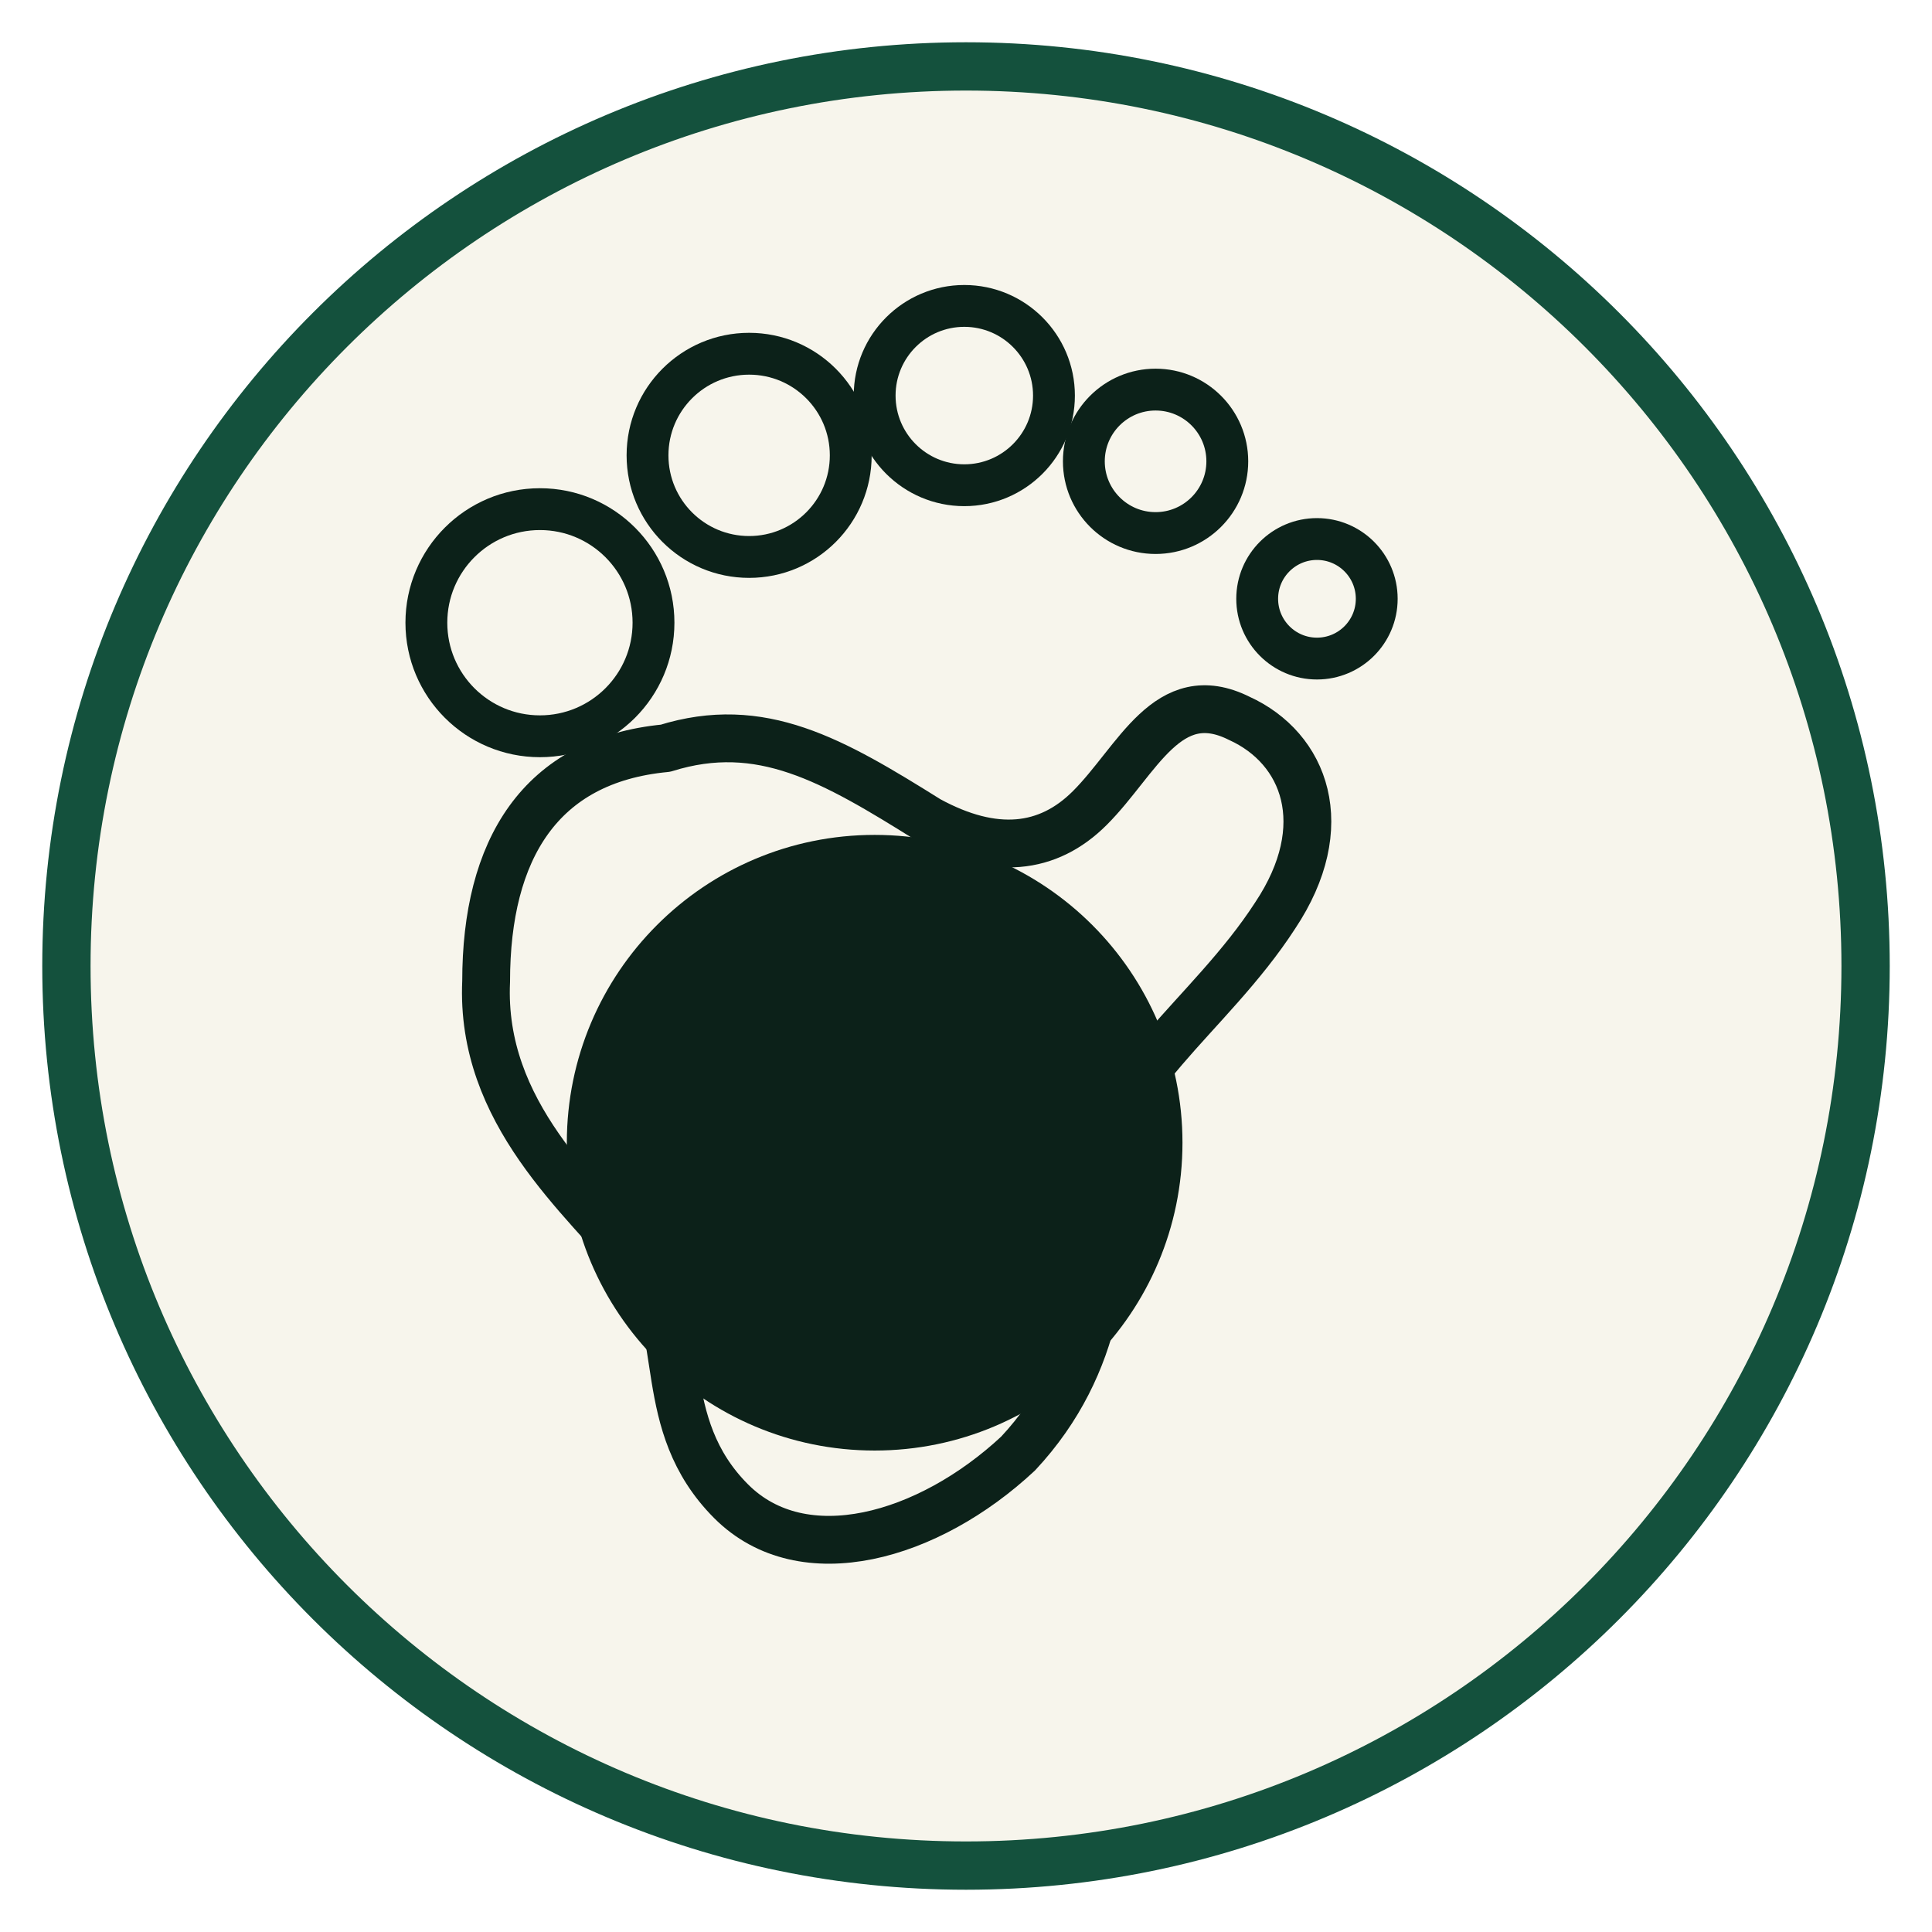
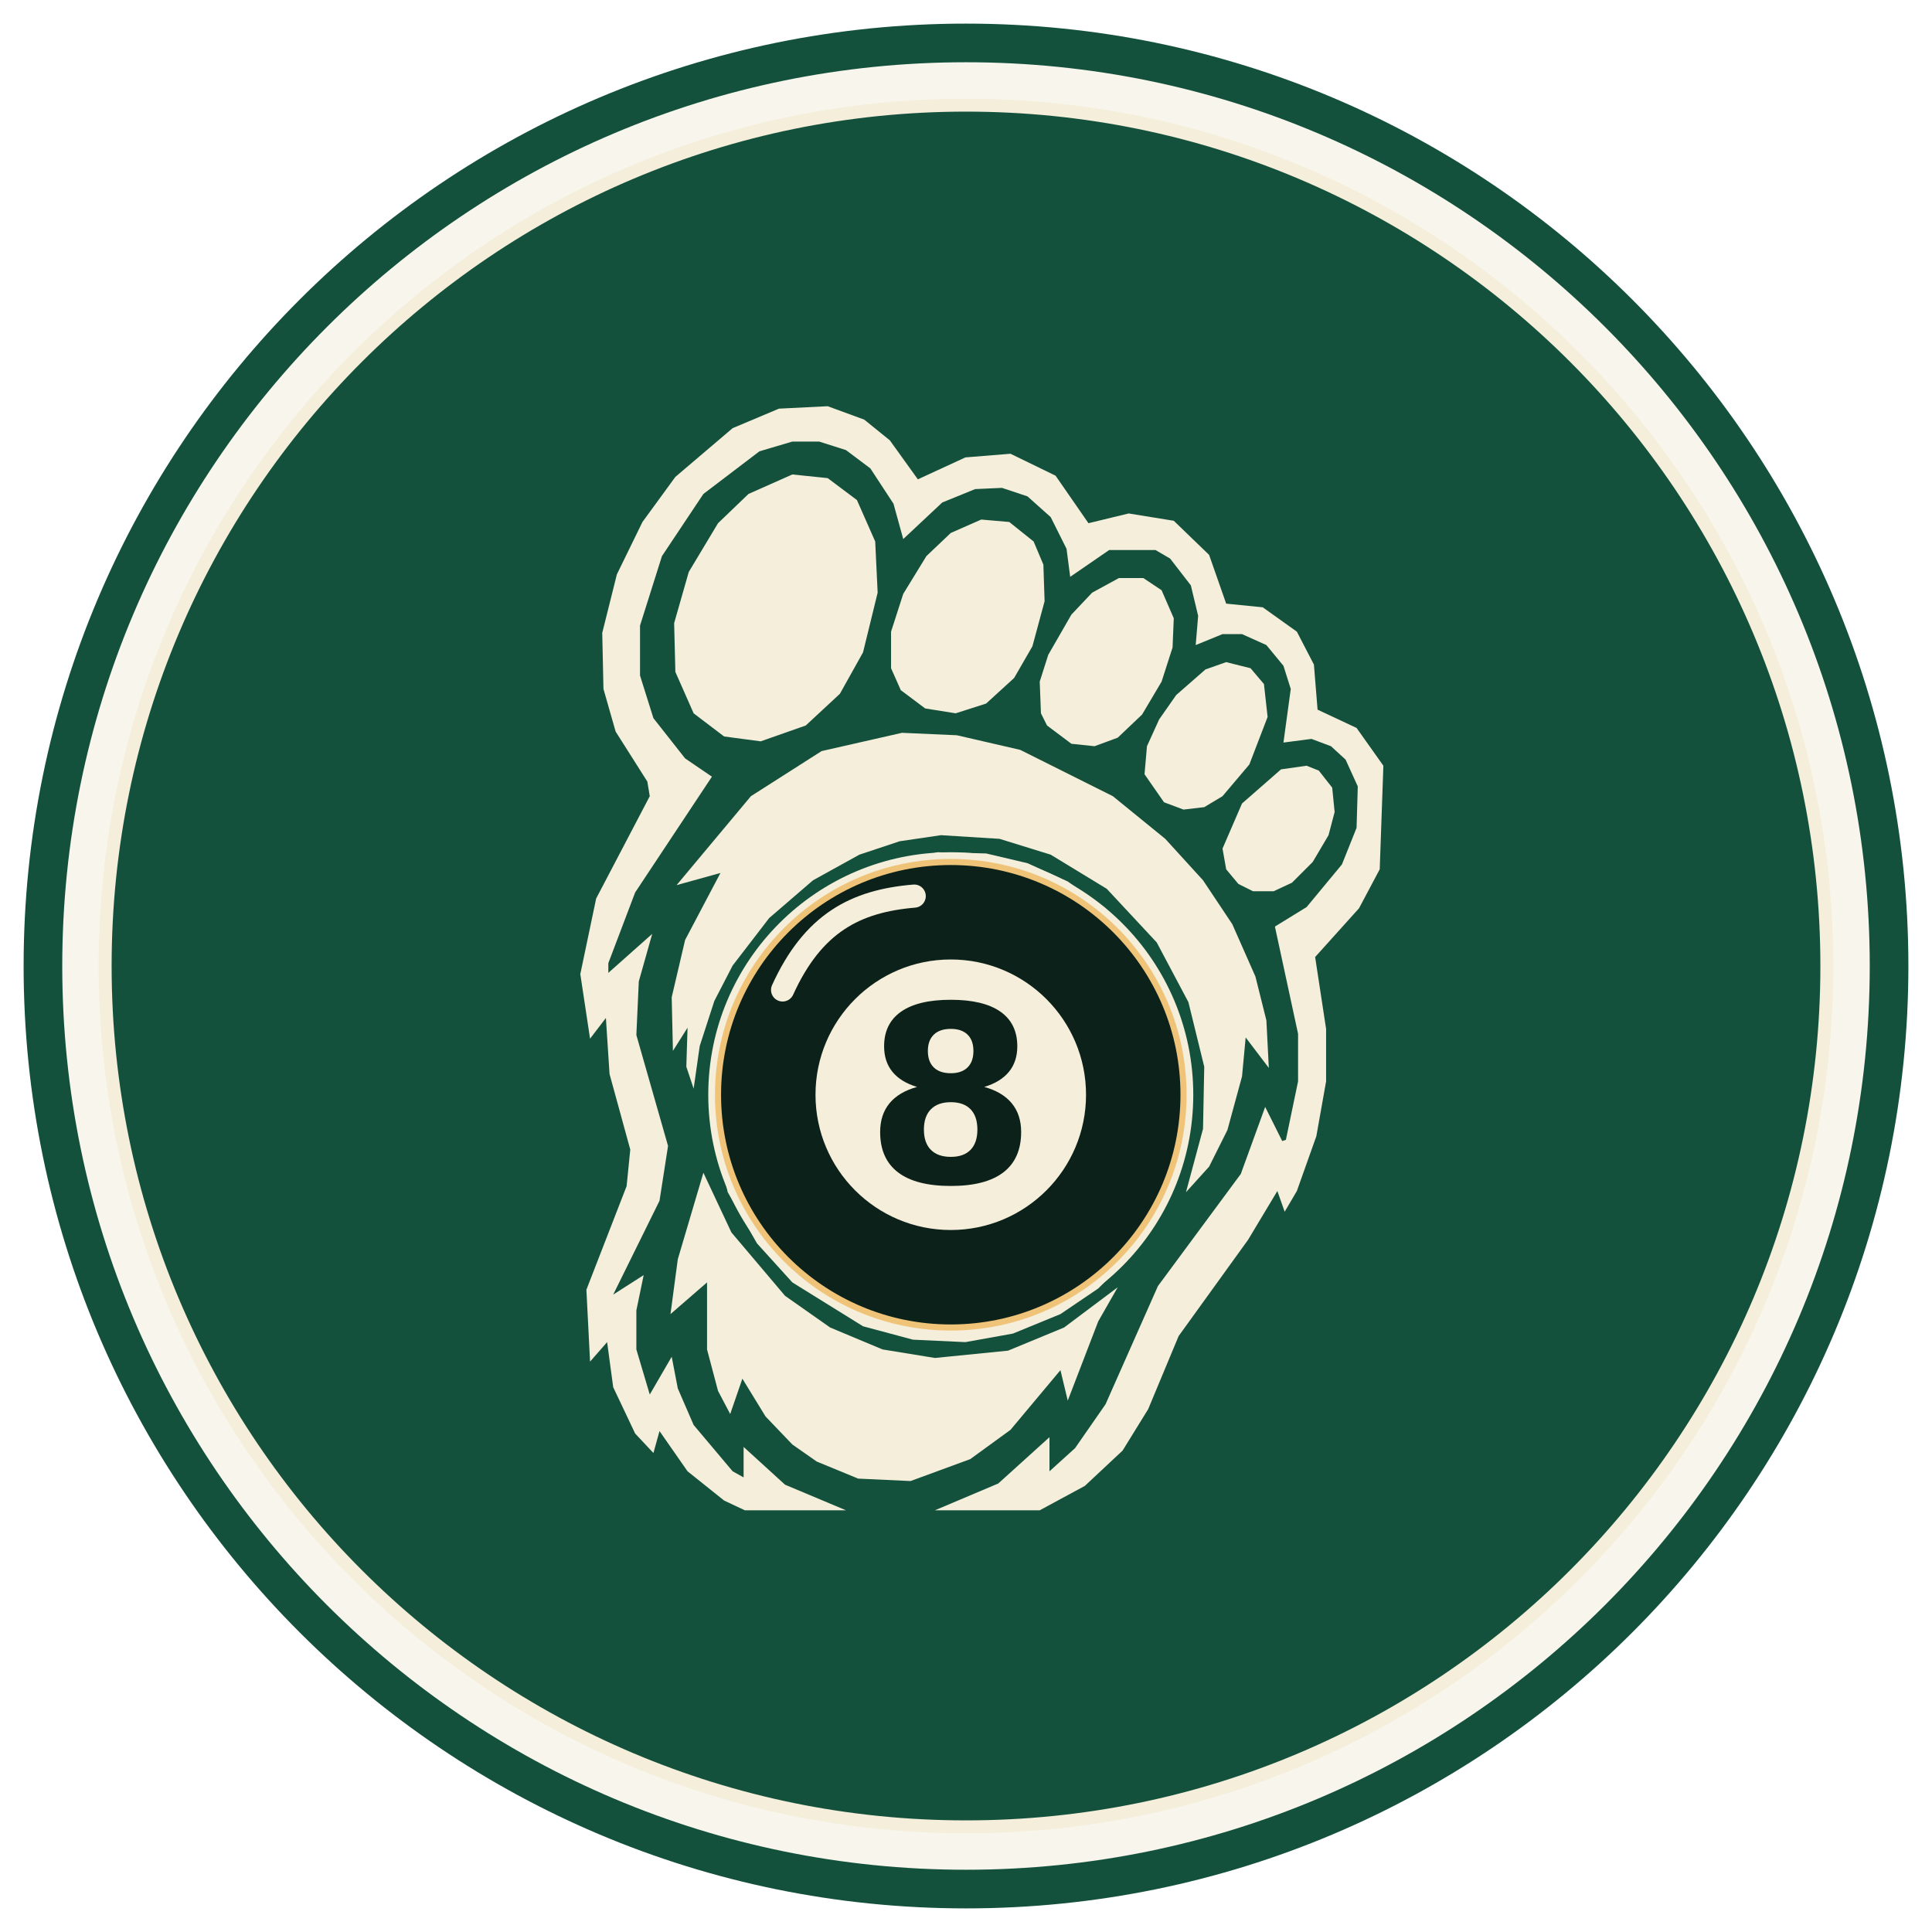
- <svg xmlns="http://www.w3.org/2000/svg" width="320" height="320" viewBox="0 0 320 320" role="img" aria-label="Squatch Pool brand artwork">
-   <defs />
-   <circle cx="160" cy="160" r="149" fill="#F7F5EC" stroke="#14513D" stroke-width="8" />
-   <g transform="translate(33 18) scale(.99)">
-     <path d="M78 107 C57 109 48 124 48 146 C47 168 64 182 74 194 C82 204 76 220 89 233 C101 245 122 239 137 225 C151 210 152 192 151 179 C151 163 169 152 180 135 C190 120 185 107 174 102 C162 96 157 109 149 117 C142 124 133 125 122 119 C106 109 94 102 78 107 Z" fill="#F7F5EC" stroke="#0C2119" stroke-width="8" stroke-linejoin="round" />
-     <circle cx="57" cy="86" r="19" fill="#F7F5EC" stroke="#0C2119" stroke-width="7" />
-     <circle cx="92" cy="58" r="17" fill="#F7F5EC" stroke="#0C2119" stroke-width="7" />
-     <circle cx="128" cy="48" r="15" fill="#F7F5EC" stroke="#0C2119" stroke-width="7" />
-     <circle cx="160" cy="59" r="12" fill="#F7F5EC" stroke="#0C2119" stroke-width="7" />
-     <circle cx="187" cy="82" r="10" fill="#F7F5EC" stroke="#0C2119" stroke-width="7" />
-     <circle cx="113" cy="173" r="49" fill="#0C2119" stroke="#0C2119" stroke-width="5" />
-     <circle cx="113" cy="173" r="26" fill="#0C2119" />
-     <text x="113" y="189" text-anchor="middle" font-family="Arial,Helvetica,sans-serif" font-size="44" font-weight="900" fill="#0C2119">8</text>
-   </g>
+ <svg xmlns="http://www.w3.org/2000/svg" width="900" height="900" viewBox="0 0 900 900">
+   <defs>
+     <symbol id="foot" viewBox="0 0 1024 1024">
+       <g transform="translate(178.09 61.44) scale(.97208)">
+         <path d="M128,649 107,720 101,765 131,739 131,794 140,828 150,847 160,818 179,849 201,872 221,886 255,900 298,902 347,884 380,860 421,811 427,836 452,771 468,743 424,776 378,795 318,801 275,794 232,776 195,750 151,698Z M320,386 259,401 222,422 188,452 164,484 144,525 135,561 133,602 148,665 172,707 201,739 259,775 300,786 343,788 382,781 421,765 452,744 479,717 501,685 520,639 527,601 527,568 520,531 502,487 486,462 458,432 427,410 394,395 360,387Z M327,467 362,470 402,491 432,527 445,568 442,613 422,653 385,685 347,697 307,694 265,671 249,654 234,628 225,590 231,547 252,509 284,481Z M326,498 302,508 288,525 286,549 303,571 280,592 276,621 282,636 300,653 317,660 342,662 365,656 380,646 393,627 396,610 387,585 370,572 387,550 388,533 383,520 359,501Z M333,585 349,589 361,606 358,623 341,636 323,633 311,618 314,597Z M333,519 348,522 357,534 354,550 340,559 325,555 317,543 319,529Z M321,415 323,425 314,437 274,454 249,471 227,493 203,527 189,530 180,523 180,508 192,483 229,442 250,428 287,413 313,410Z M633,319 623,315 602,318 570,346 554,383 557,400 567,412 579,418 596,418 611,411 628,394 641,372 646,353 644,333Z M106,413 142,403 113,458 102,505 103,549 115,530 114,562 120,580 125,545 137,508 152,479 182,440 218,409 256,388 289,377 323,372 371,375 413,388 459,416 500,460 526,509 539,562 538,613 524,665 543,644 558,614 570,570 573,538 592,563 590,524 581,488 562,445 538,409 507,375 464,340 388,302 336,290 291,288 225,303 167,340Z M577,235 557,230 540,236 516,257 502,277 492,299 490,322 506,345 522,351 539,349 554,340 576,314 591,275 588,248Z M489,161 469,161 447,173 430,191 411,224 404,246 405,272 410,282 430,297 449,299 468,292 488,273 504,246 513,218 514,194 504,171Z M379,115 356,113 331,124 311,143 292,174 282,205 282,235 290,253 310,268 335,272 360,264 383,243 398,217 408,180 407,150 399,131Z M230,79 201,76 165,92 140,116 116,156 104,198 105,238 120,272 145,291 175,295 212,282 240,256 259,222 271,173 269,131 254,97Z M190,22 152,38 105,78 78,115 57,158 45,206 46,252 56,287 82,328 84,340 40,424 27,486 35,539 48,522 51,568 68,630 65,660 32,745 35,804 49,788 54,825 72,863 87,879 92,861 115,894 145,918 162,926 245,926 195,905 161,874 161,899 152,894 120,856 107,826 102,800 84,831 73,794 73,762 79,733 54,749 92,672 99,627 73,536 75,492 86,453 50,485 50,477 72,419 135,324 113,309 87,276 76,241 76,200 94,143 128,92 174,57 201,49 223,49 245,56 265,71 284,100 292,129 324,99 351,88 373,87 394,94 413,111 426,137 429,160 461,138 499,138 511,145 528,167 534,192 532,216 554,207 570,207 590,216 604,233 610,252 604,296 627,293 643,299 655,310 665,332 664,366 652,396 623,431 597,447 616,535 616,574 606,622 603,623 589,595 569,650 501,742 458,839 433,875 412,894 412,866 370,904 318,926 404,926 441,906 472,877 493,843 518,783 575,704 599,664 605,681 615,664 631,619 639,574 639,531 630,472 666,432 683,400 686,315 664,284 632,269 629,232 615,205 587,185 557,182 543,142 514,114 477,108 444,116 417,77 380,59 343,62 304,80 281,48 260,31 230,20Z" fill="#F4EEDA" fill-rule="evenodd" />
+         <circle cx="331" cy="585" r="195" fill="#0C2119" stroke="#F4EEDA" stroke-width="8" />
+         <circle cx="331" cy="585" r="191" fill="none" stroke="#F0C478" stroke-width="5" />
+         <path d="M193 499 C218 444 253 426 301 422" fill="none" stroke="#F4EEDA" stroke-width="19" stroke-linecap="round" />
+         <circle cx="331" cy="585" r="111" fill="#F4EEDA" />
+         <text x="331" y="657" text-anchor="middle" font-family="DejaVu Sans,Arial,Helvetica,sans-serif" font-size="202" font-weight="900" fill="#0C2119">8</text>
+       </g>
+     </symbol>
+   </defs>
+   <circle cx="450" cy="450" r="430" fill="#F7F5EC" stroke="#14513D" stroke-width="18" />
+   <circle cx="450" cy="450" r="401" fill="#14513D" stroke="#F4EEDA" stroke-width="6" />
+   <use href="#foot" x="151" y="61" width="598" height="760" />
</svg>
